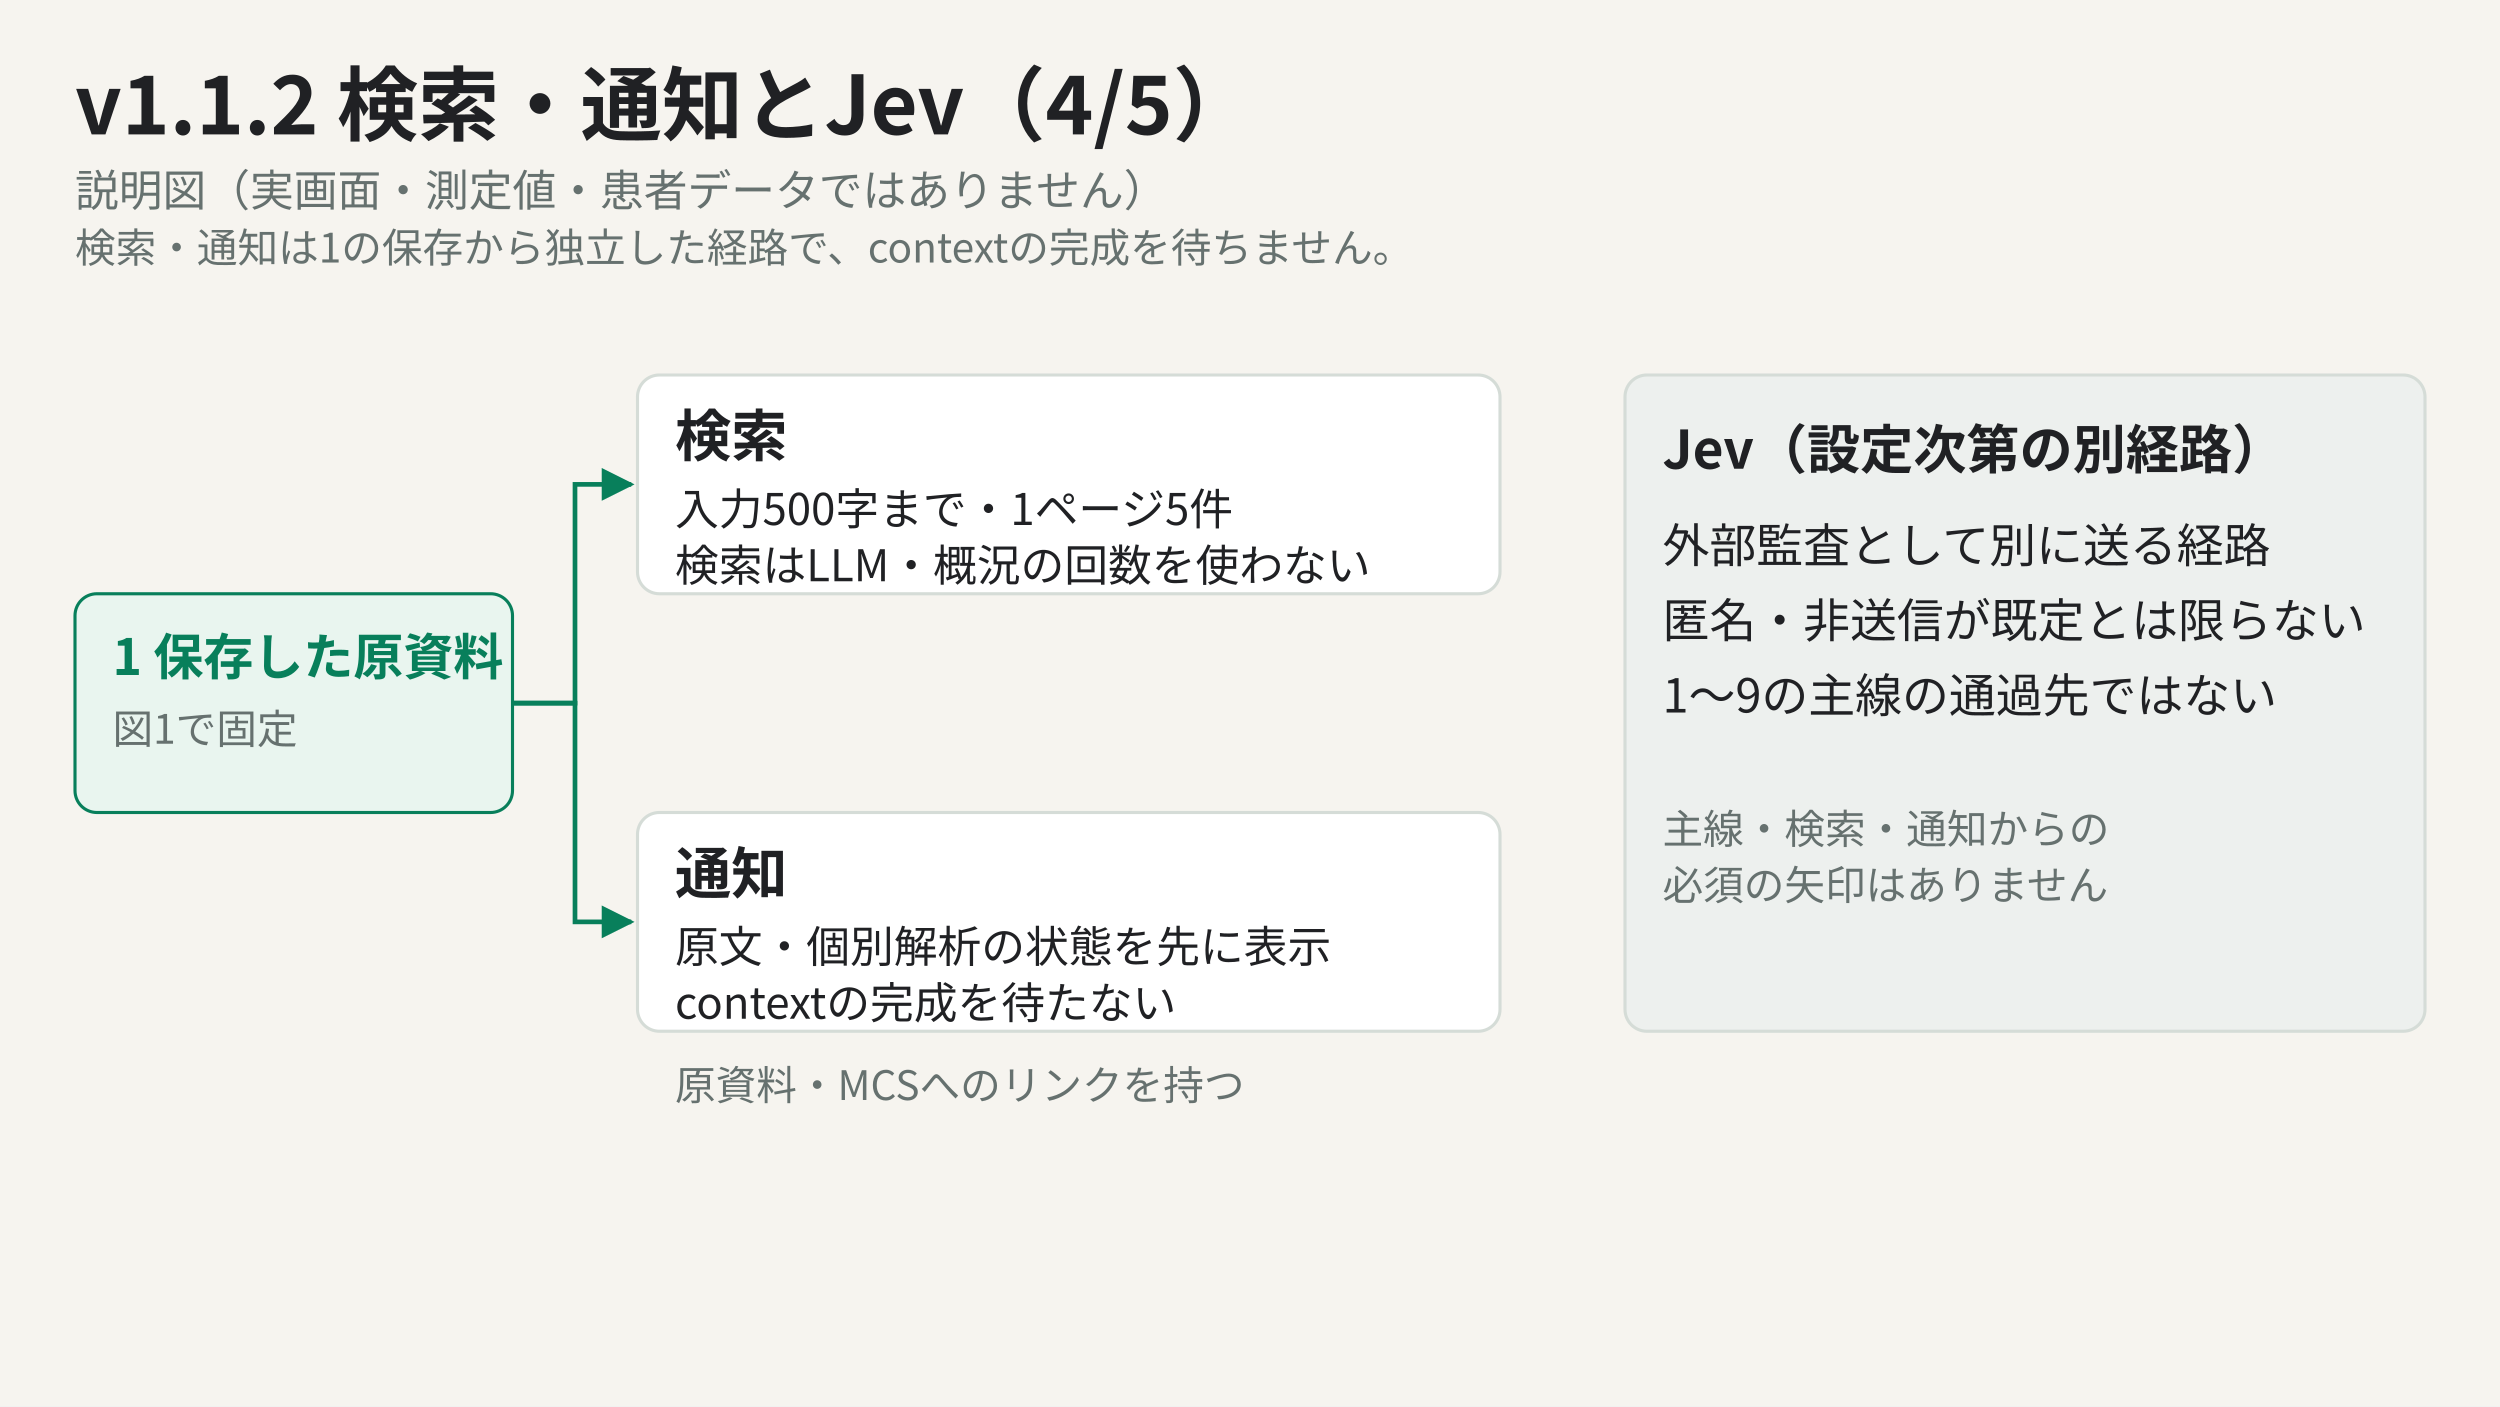
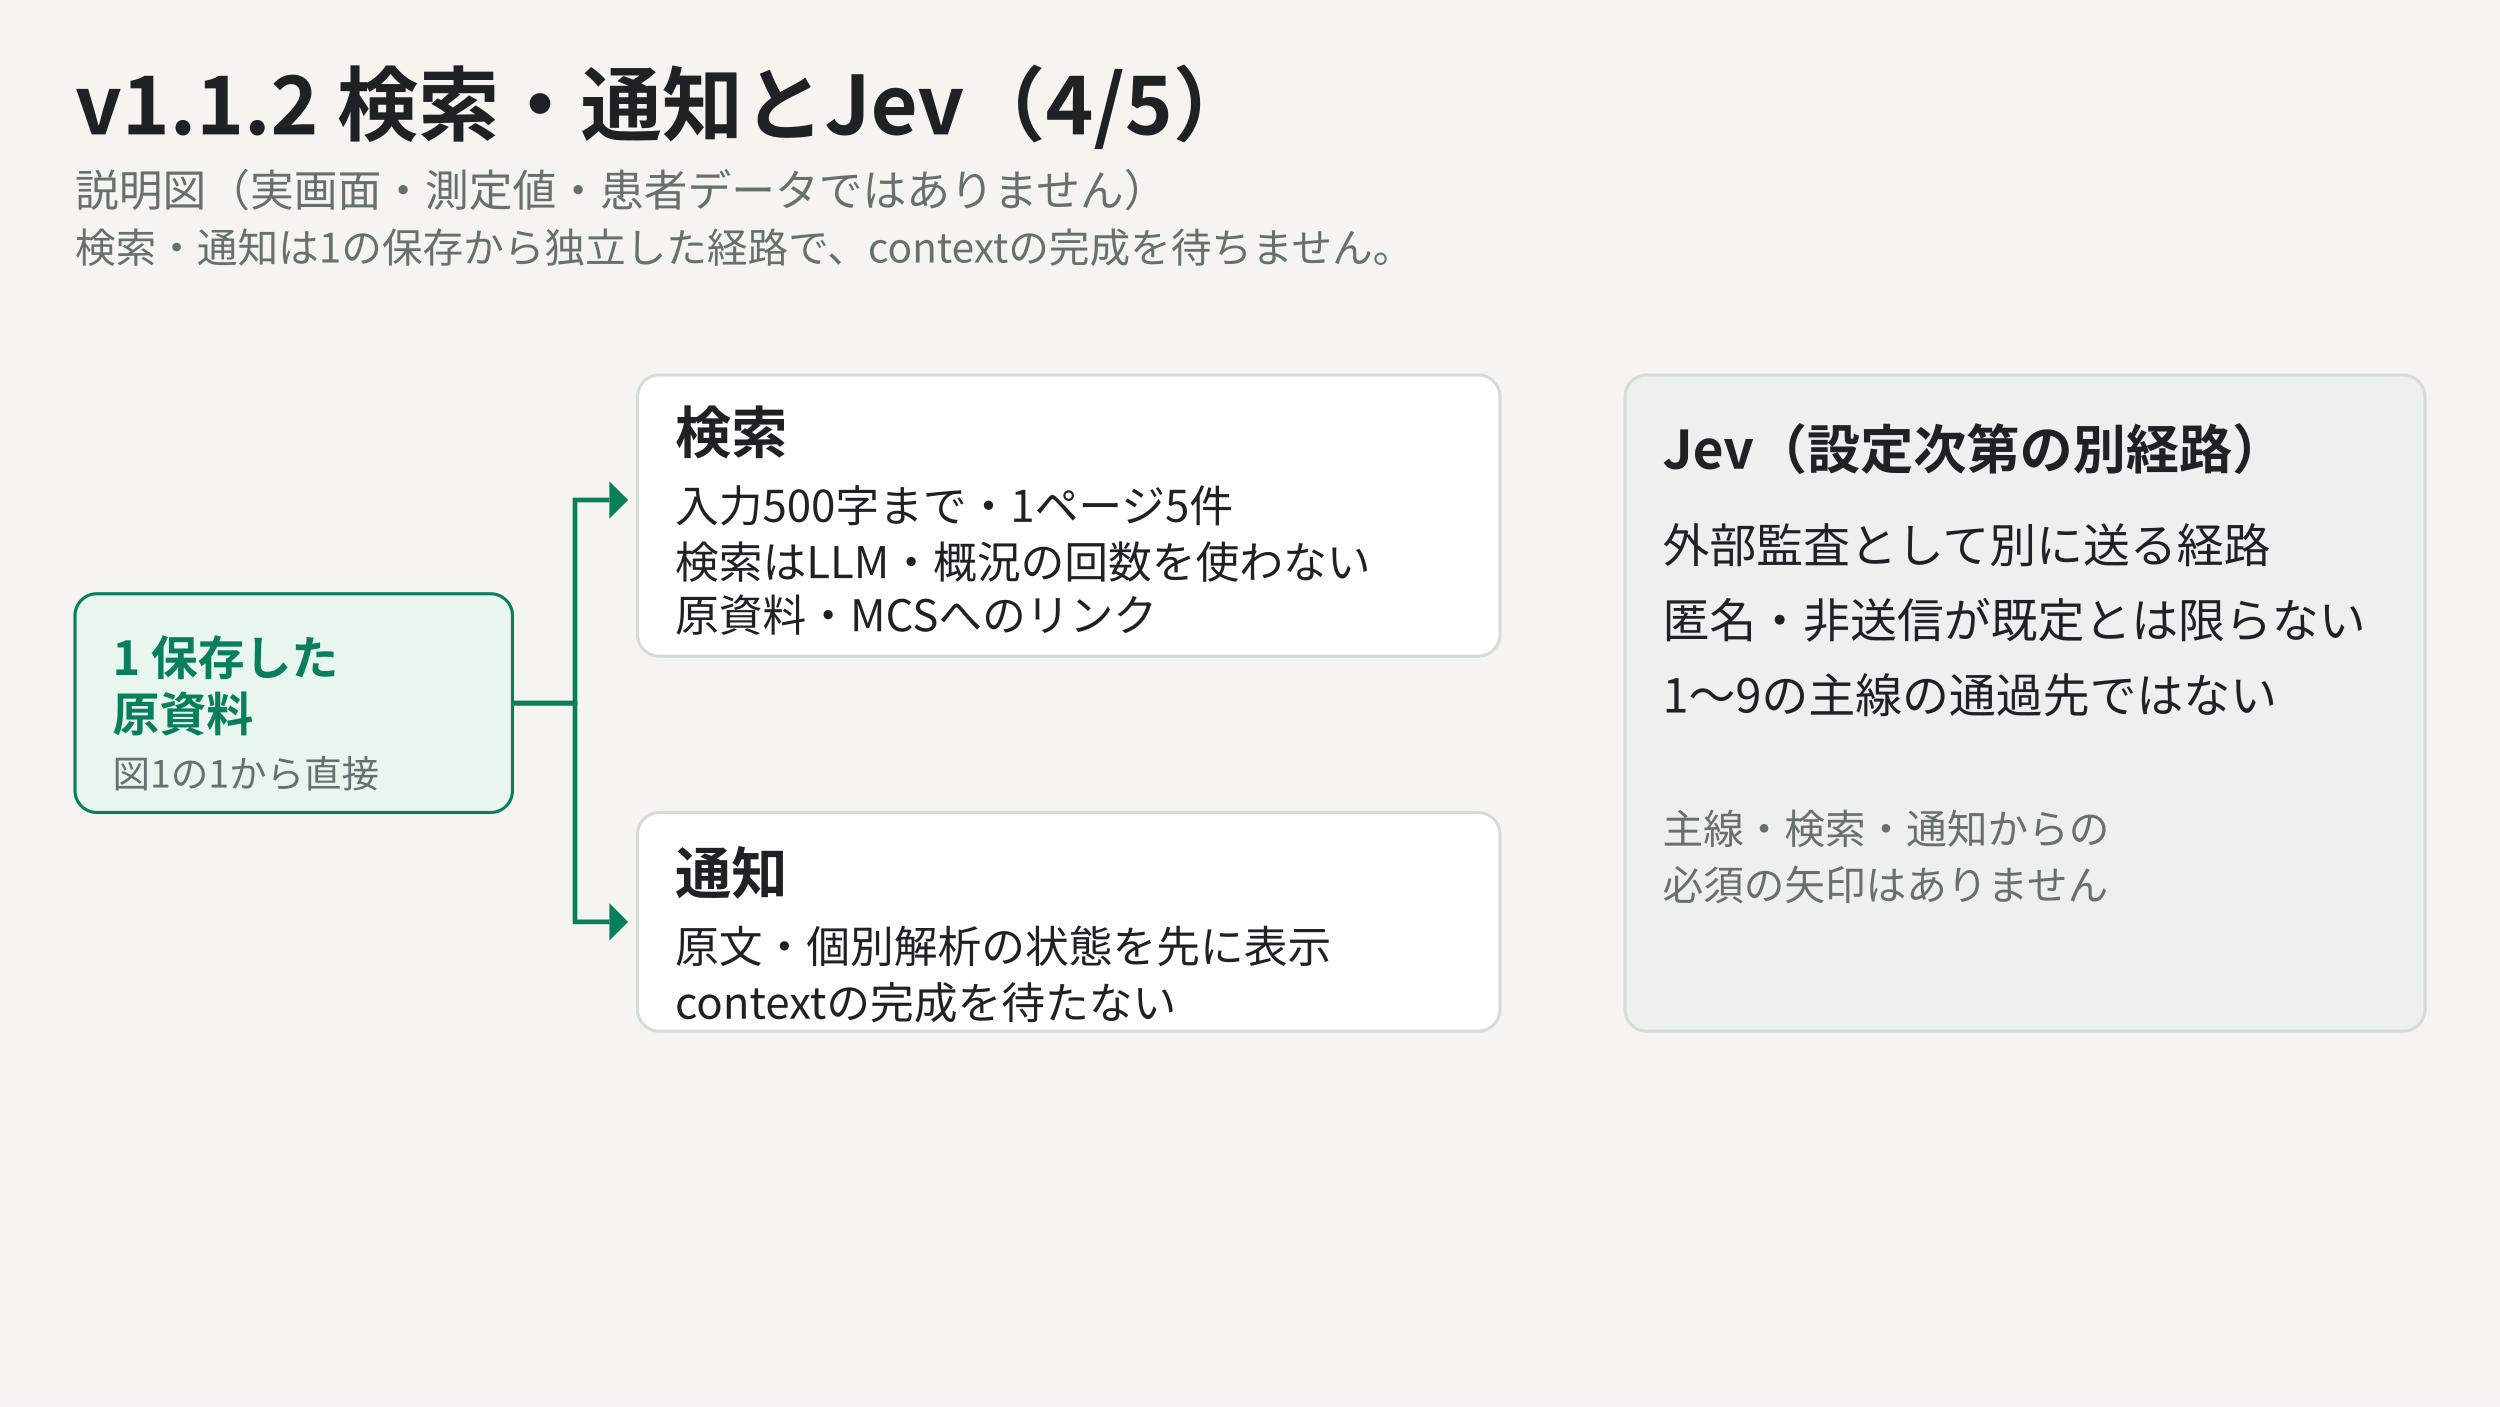
<svg xmlns="http://www.w3.org/2000/svg" viewBox="0 0 1600 900" width="1600" height="900" role="img" aria-labelledby="landscape-04-title landscape-04-desc" font-family="Noto Sans CJK JP,Hiragino Sans,Yu Gothic,Droid Sans Fallback,sans-serif">
-   <defs>
-     <marker id="arr" viewBox="0 0 10 10" refX="9" refY="5" markerWidth="7" markerHeight="7" orient="auto">
-       <path d="M0,0 L10,5 L0,10 z" fill="#66716f" />
-     </marker>
-     <marker id="arrg" viewBox="0 0 10 10" refX="9" refY="5" markerWidth="7" markerHeight="7" orient="auto">
-       <path d="M0,0 L10,5 L0,10 z" fill="#087f5b" />
-     </marker>
-   </defs>
  <rect width="1600" height="900" fill="#f6f4ef" />
  <text x="48" y="86" font-size="52" font-weight="700" fill="#202124">v1.1.2 検索・通知とJev（4/5）</text>
  <text x="48" y="132" font-size="28" font-weight="400" fill="#66716f">説明図（実画面・測定値・患者データではありません）</text>
  <text x="48" y="168" font-size="26" font-weight="400" fill="#66716f">検索・通知は1の保存から独立した経路で、contextの完成を待ちません。</text>
  <rect x="48" y="380" width="280" height="140" rx="14" fill="#e9f5ef" stroke="#087f5b" stroke-width="2" />
-   <text x="72" y="432" font-size="32" font-weight="700" fill="#087f5b">1 保存した原資料</text>
-   <text x="72" y="476" font-size="26" font-weight="400" fill="#66716f">図1で固定</text>
-   <path d="M328 450 H368 V310 H404" stroke="#087f5b" stroke-width="3" fill="none" marker-end="url(#arrg)" />
-   <path d="M328 450 H368 V590 H404" stroke="#087f5b" stroke-width="3" fill="none" marker-end="url(#arrg)" />
-   <rect x="408" y="240" width="552" height="140" rx="14" fill="#ffffff" stroke="#d5dcd7" stroke-width="2" />
-   <text x="432" y="292" font-size="36" font-weight="700" fill="#202124">検索</text>
-   <text x="432" y="336" font-size="28" font-weight="400" fill="#202124">入力500字まで・1ページ5件</text>
-   <text x="432" y="372" font-size="28" font-weight="400" fill="#202124">検索はLLM・概況の回数を使わない</text>
+   <text x="72" y="432" font-size="30" font-weight="700" fill="#087f5b">1 保存した</text>
+   <text x="72" y="468" font-size="30" font-weight="700" fill="#087f5b">原資料</text>
+   <text x="72" y="504" font-size="24" font-weight="400" fill="#66716f">図1の1から直接</text>
+   <path d="M328 450 H368 V320 H390" stroke="#087f5b" stroke-width="3" fill="none" />
+   <path d="M390 308 L402 320 L390 332 Z" fill="#087f5b" />
+   <path d="M328 450 H368 V590 H390" stroke="#087f5b" stroke-width="3" fill="none" />
+   <path d="M390 578 L402 590 L390 602 Z" fill="#087f5b" />
+   <rect x="408" y="240" width="552" height="180" rx="14" fill="#ffffff" stroke="#d5dcd7" stroke-width="2" />
+   <text x="432" y="290" font-size="36" font-weight="700" fill="#202124">検索</text>
+   <text x="432" y="334" font-size="28" font-weight="400" fill="#202124">入力500字まで・1ページ5件</text>
+   <text x="432" y="370" font-size="28" font-weight="400" fill="#202124">検索はLLM・概況の回数を使わない</text>
+   <text x="432" y="404" font-size="28" font-weight="400" fill="#202124">原資料・MCSへのリンク</text>
  <rect x="408" y="520" width="552" height="140" rx="14" fill="#ffffff" stroke="#d5dcd7" stroke-width="2" />
  <text x="432" y="572" font-size="36" font-weight="700" fill="#202124">通知</text>
  <text x="432" y="616" font-size="28" font-weight="400" fill="#202124">原文・個別解析の状態を先に表示</text>
  <text x="432" y="652" font-size="28" font-weight="400" fill="#202124">contextの完成を待たない</text>
-   <text x="432" y="704" font-size="26" font-weight="400" fill="#66716f">原資料・MCSへのリンクを持つ</text>
  <rect x="1040" y="240" width="512" height="420" rx="14" fill="#edf0ee" stroke="#d5dcd7" stroke-width="2" />
  <text x="1064" y="300" font-size="34" font-weight="700" fill="#202124">Jev（設定次第の別経路）</text>
  <text x="1064" y="360" font-size="30" font-weight="400" fill="#202124">外部監査として別に送る経路</text>
  <text x="1064" y="408" font-size="30" font-weight="400" fill="#202124">匿名・非送信が既定とは限らない</text>
  <text x="1064" y="456" font-size="30" font-weight="400" fill="#202124">1〜9の主線の通過先ではない</text>
  <text x="1064" y="540" font-size="26" font-weight="400" fill="#66716f">主線・検索・通知からの</text>
  <text x="1064" y="576" font-size="26" font-weight="400" fill="#66716f">必須の矢印はありません</text>
</svg>
